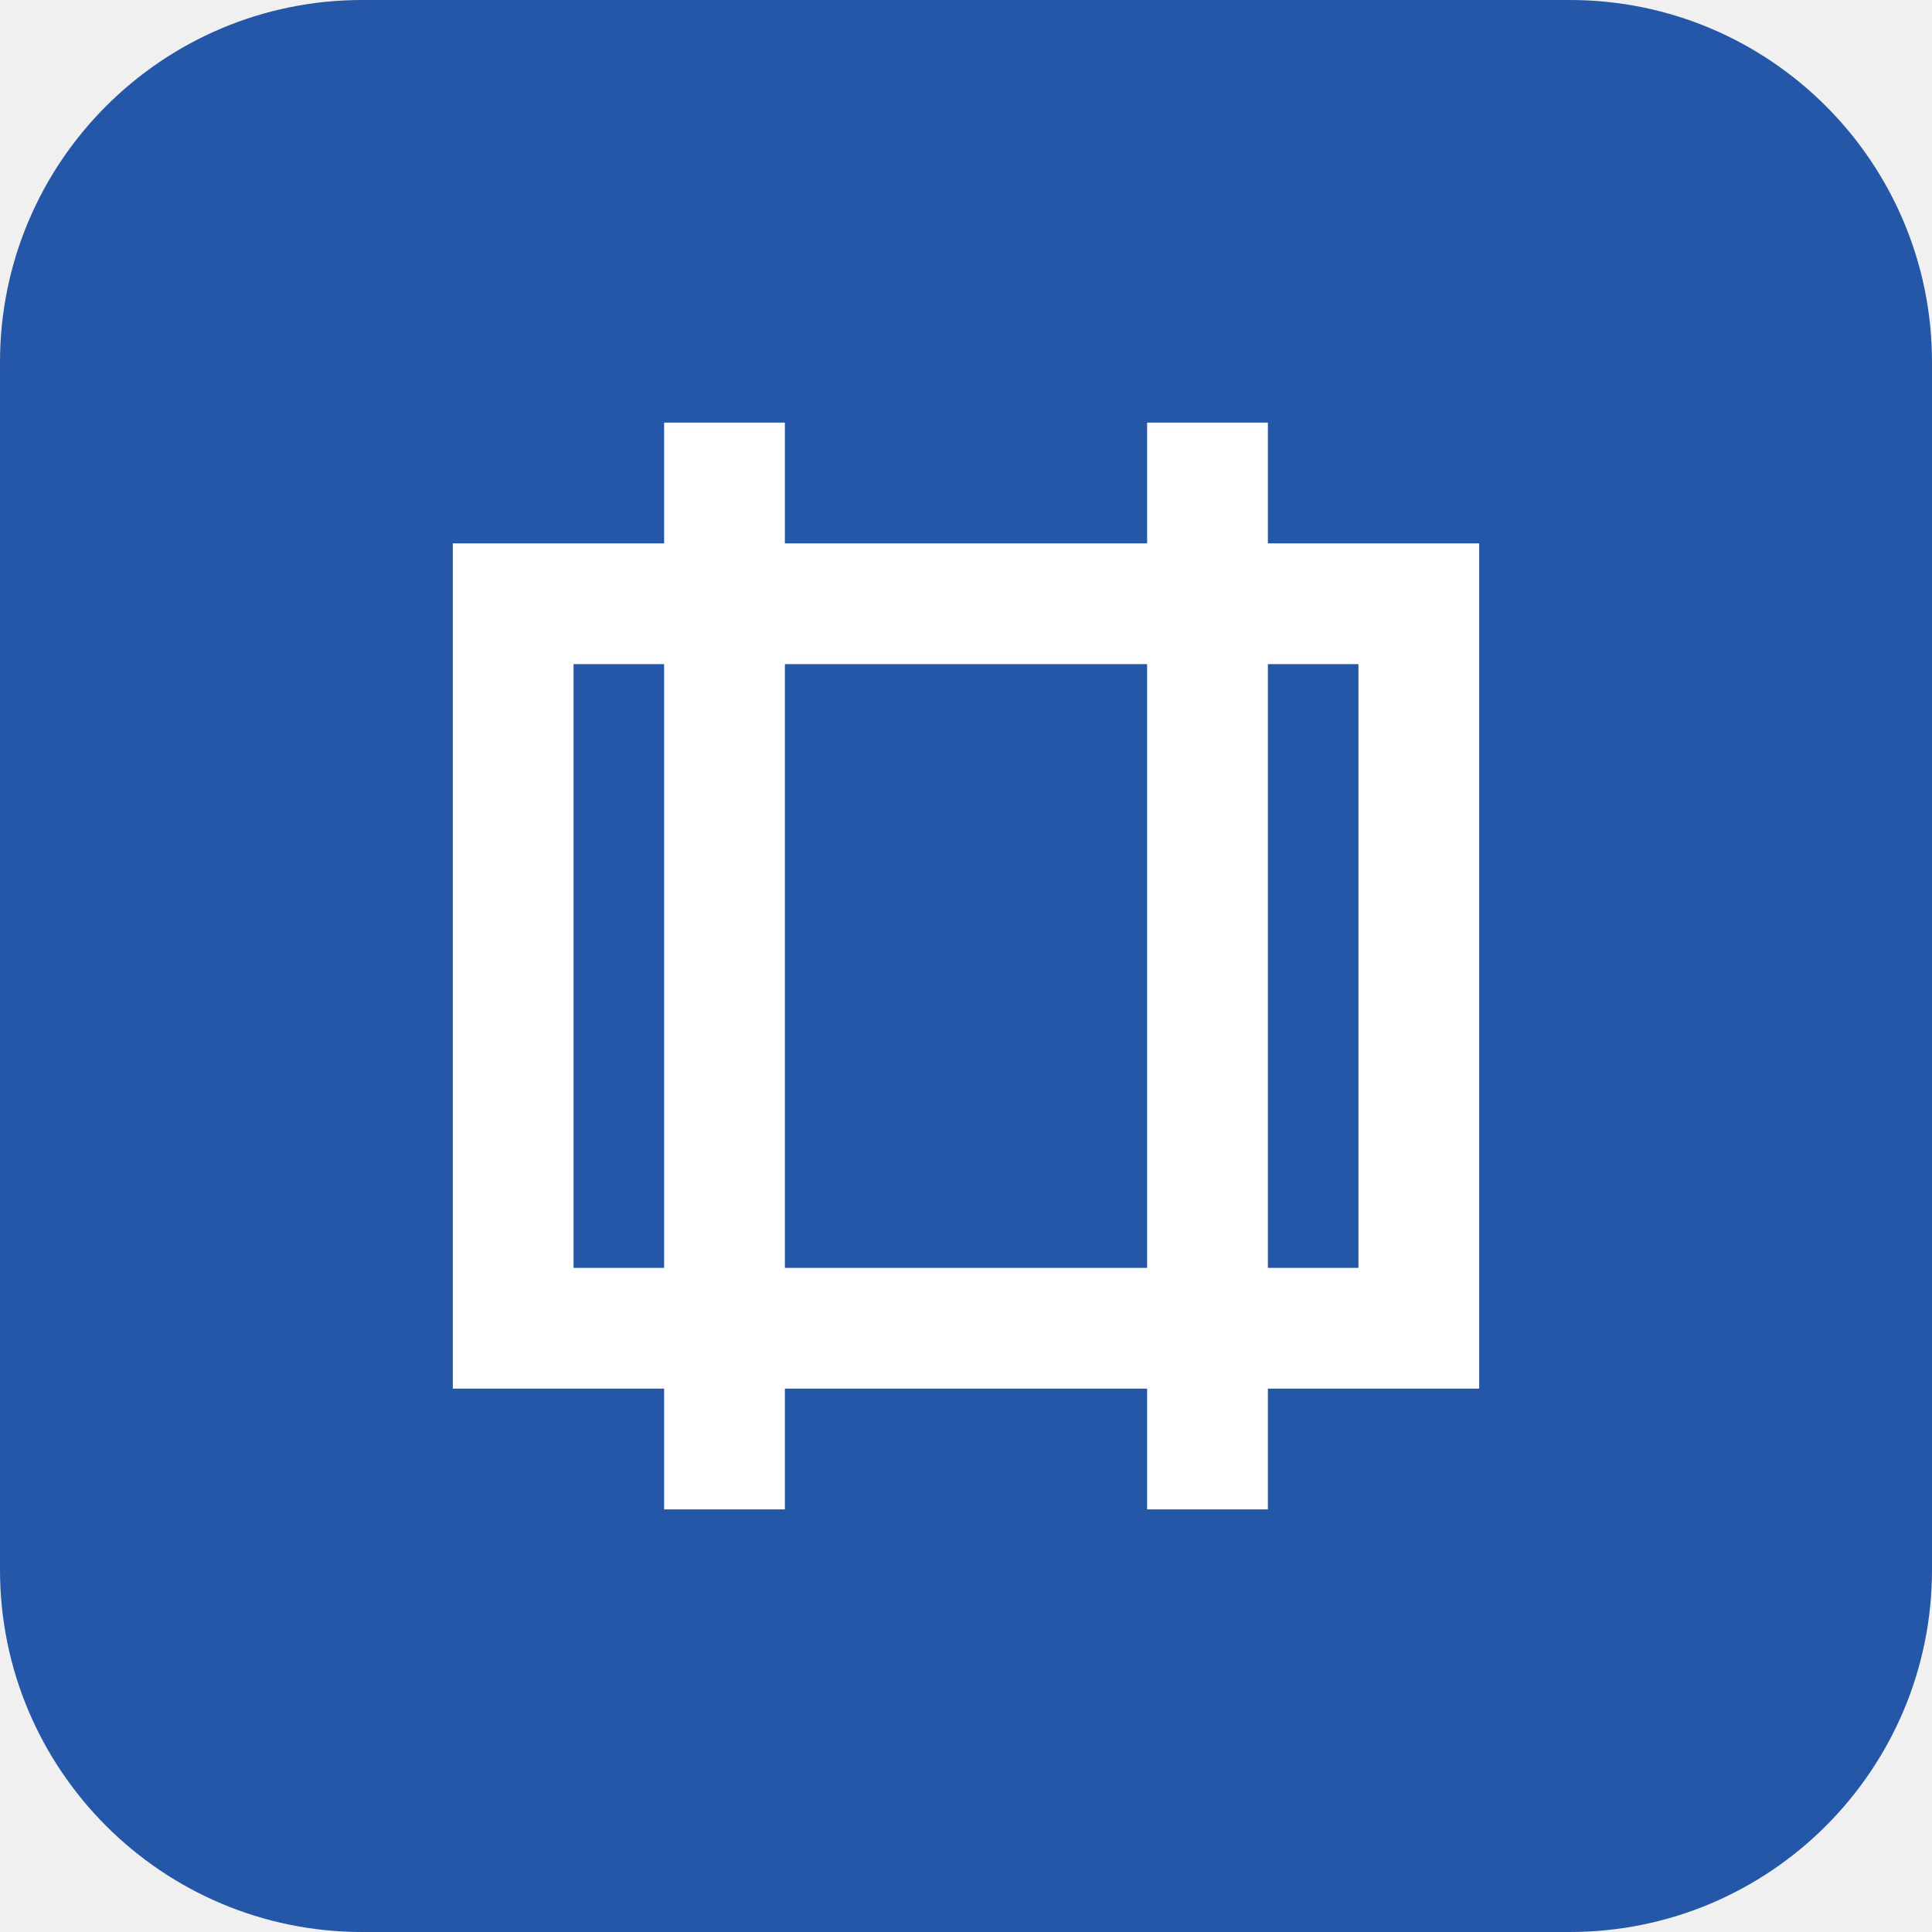
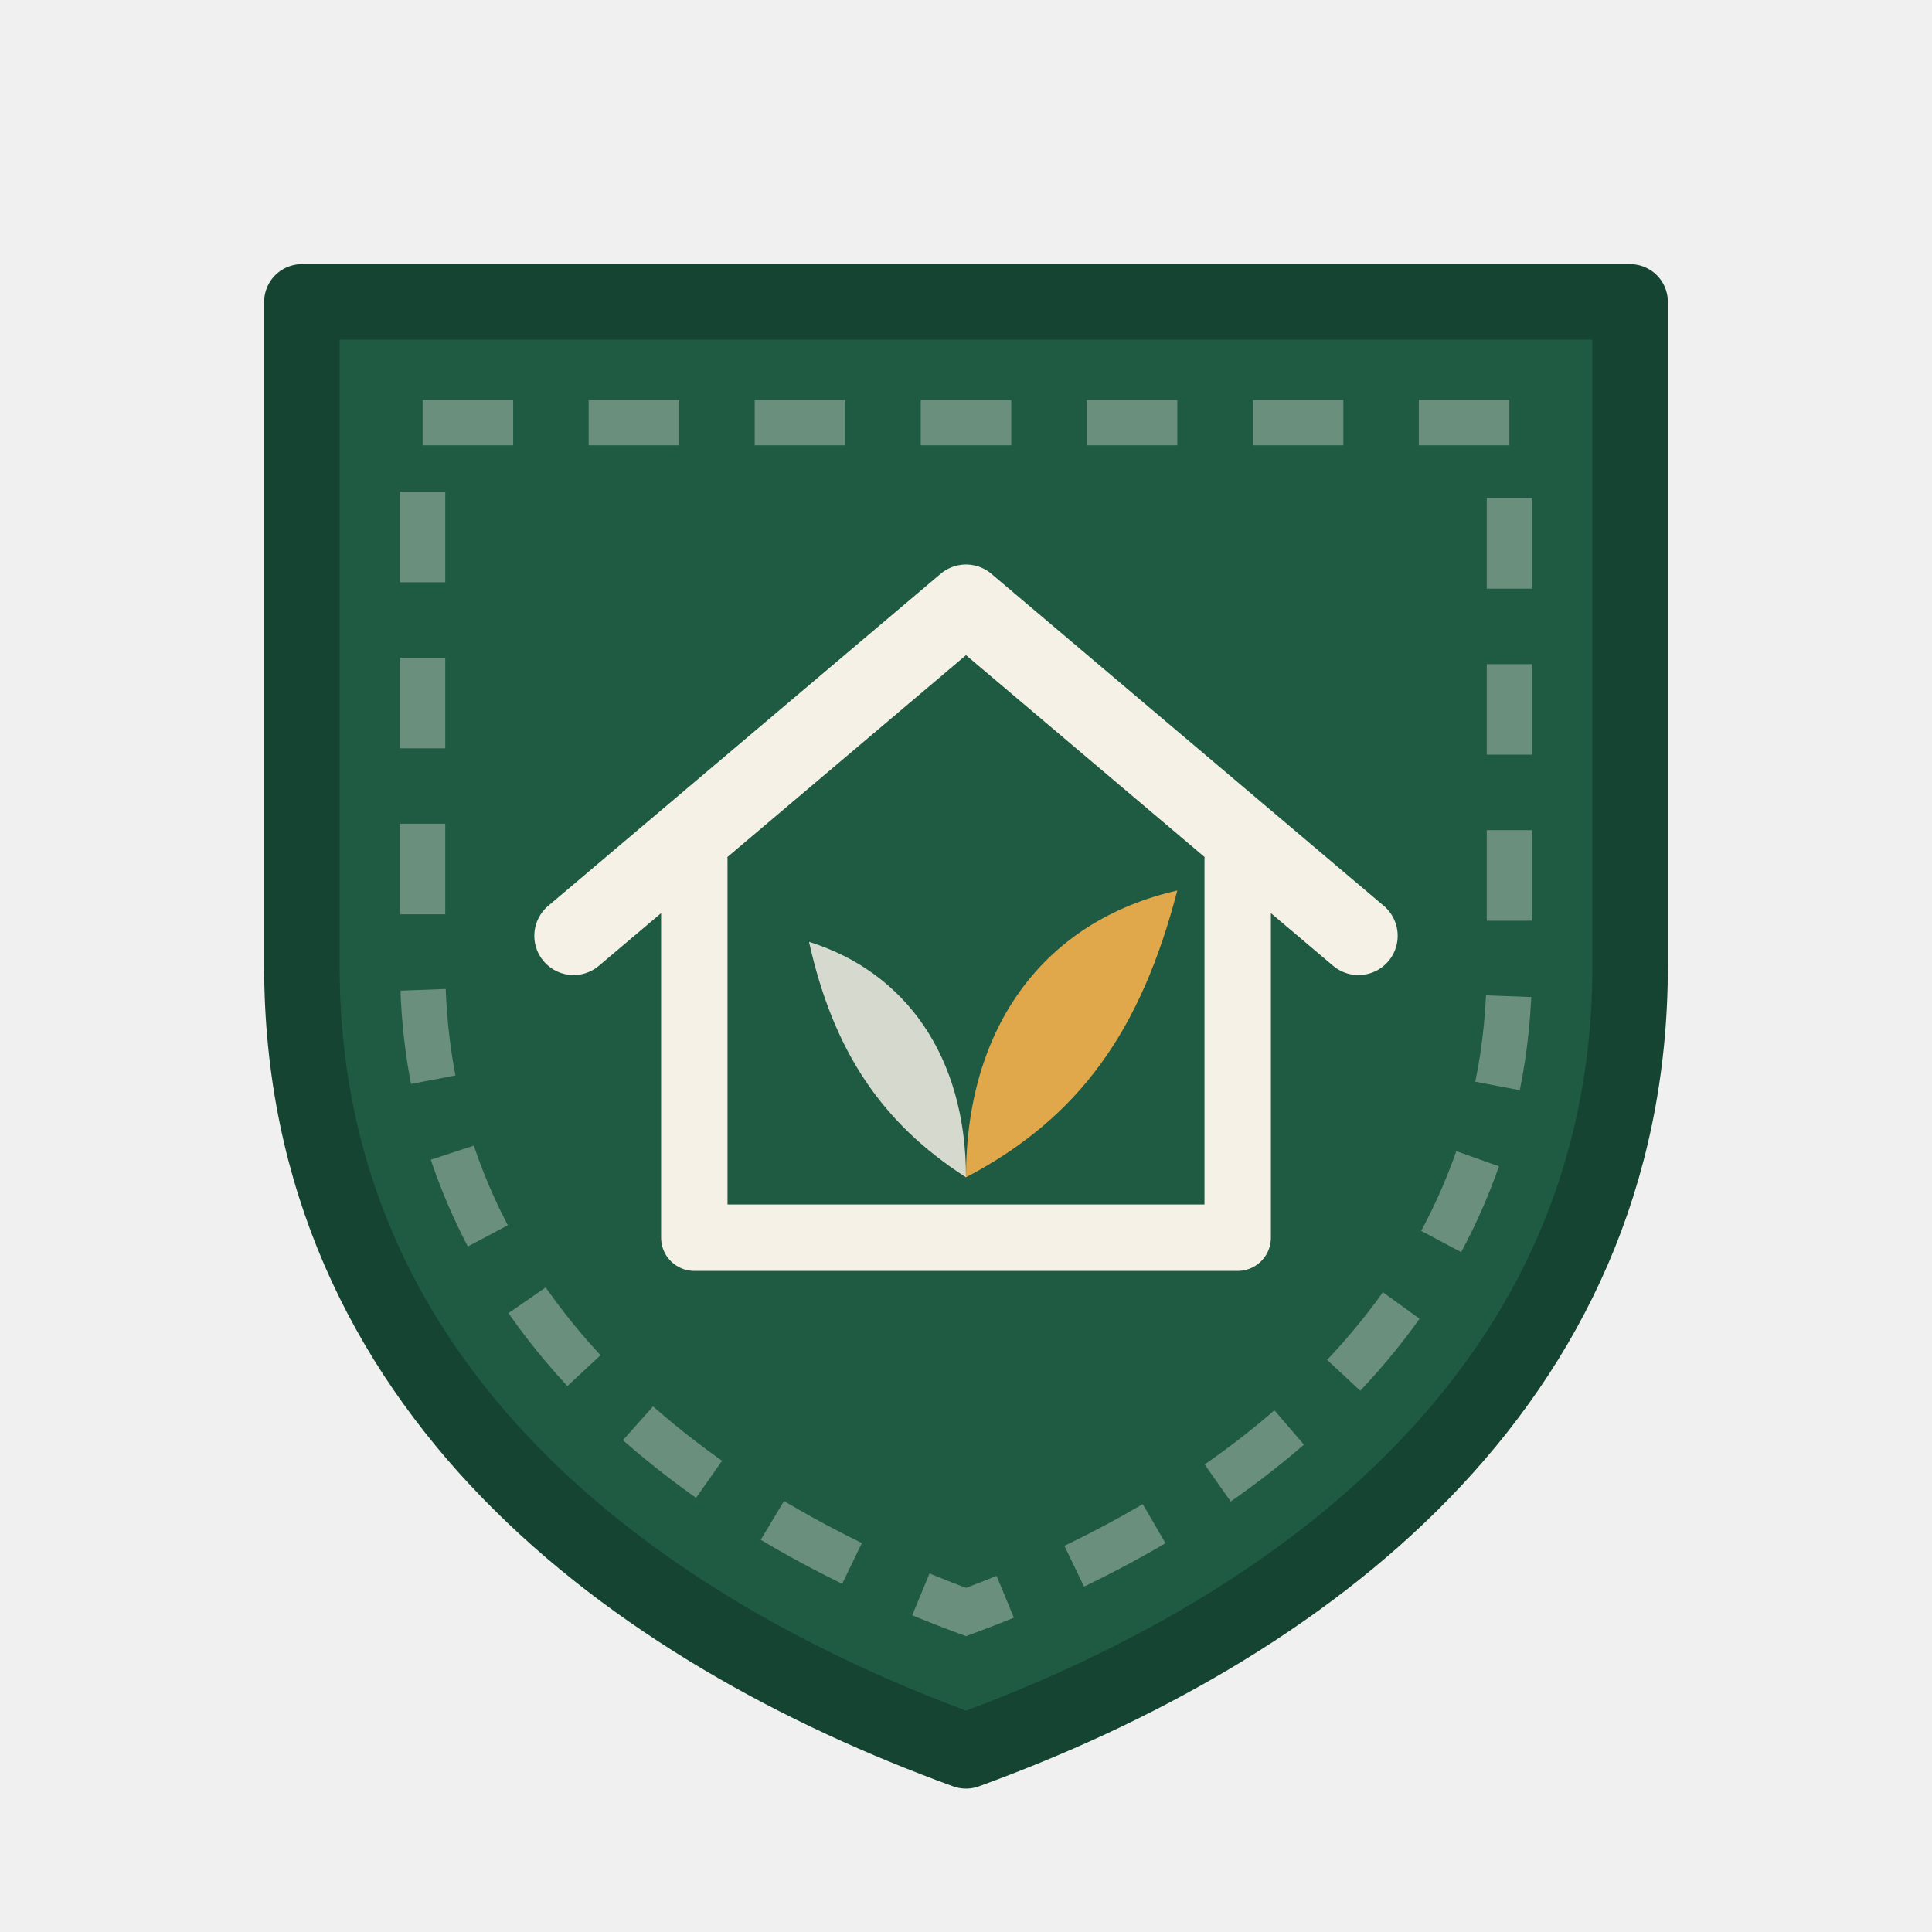
- <svg xmlns="http://www.w3.org/2000/svg" viewBox="0 0 64 64">
-   <rect width="64" height="64" rx="12" fill="#2457a7" />
-   <path d="M17 20h30v24H17zM24 14v36M40 14v36" fill="none" stroke="#fff" stroke-width="4" />
+ <svg xmlns="http://www.w3.org/2000/svg" viewBox="0 0 64 64" fill="none">
+   <path d="M10 10h44v22c0 14-11 22-22 26C21 54 10 46 10 32V10z" fill="#1f5a43" stroke="#164433" stroke-width="2.5" stroke-linejoin="round" />
+   <path d="M14 14h36v18c0 11.2-8.8 18-18 21.4C22.8 50 14 43.2 14 32V14z" stroke="#f5f1e6" stroke-opacity="0.35" stroke-width="1.5" stroke-dasharray="3 2.5" />
+   <path d="M19 31L32 20l13 11" stroke="#f5f1e6" stroke-width="2.6" stroke-linecap="round" stroke-linejoin="round" />
+   <path d="M23 28.5V41h18V28.5" stroke="#f5f1e6" stroke-width="2.2" stroke-linecap="round" stroke-linejoin="round" />
+   <path d="M32 39c0-5 2.6-8.5 7-9.5-1.2 4.6-3.2 7.5-7 9.5z" fill="#e0a84a" />
+   <path d="M32 39c0-4-2-6.8-5.2-7.8.8 3.6 2.4 6 5.2 7.8z" fill="#f5f1e6" fill-opacity="0.85" />
</svg>
